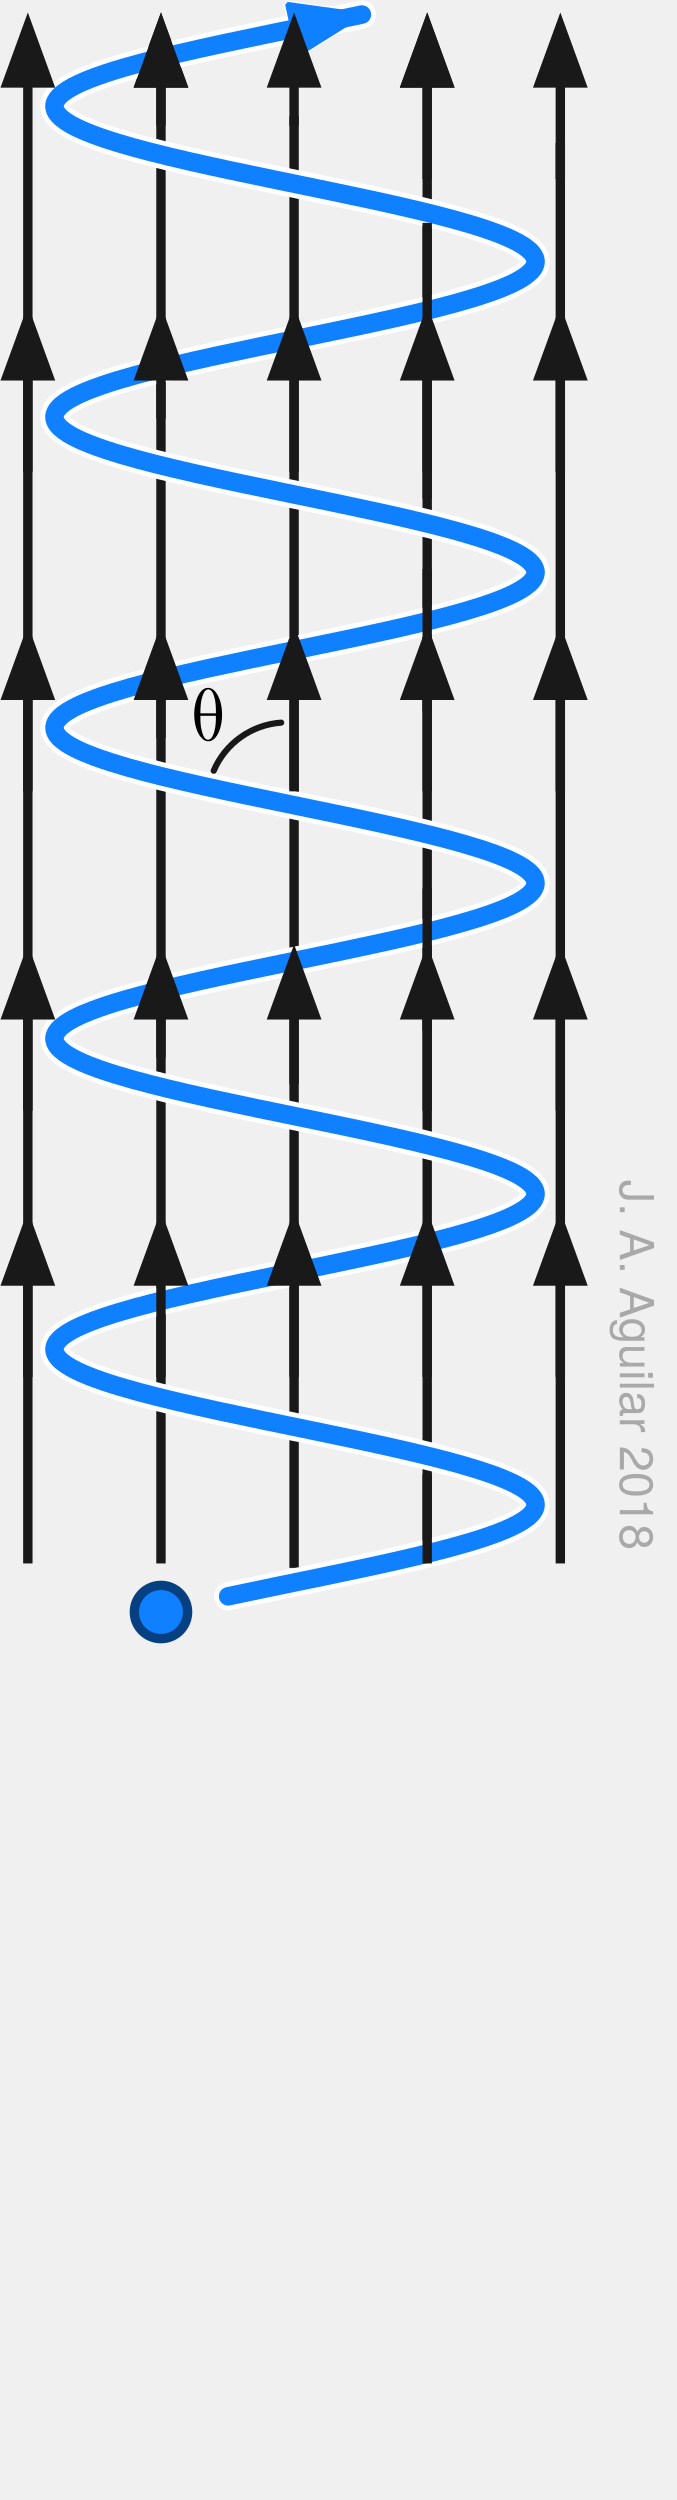
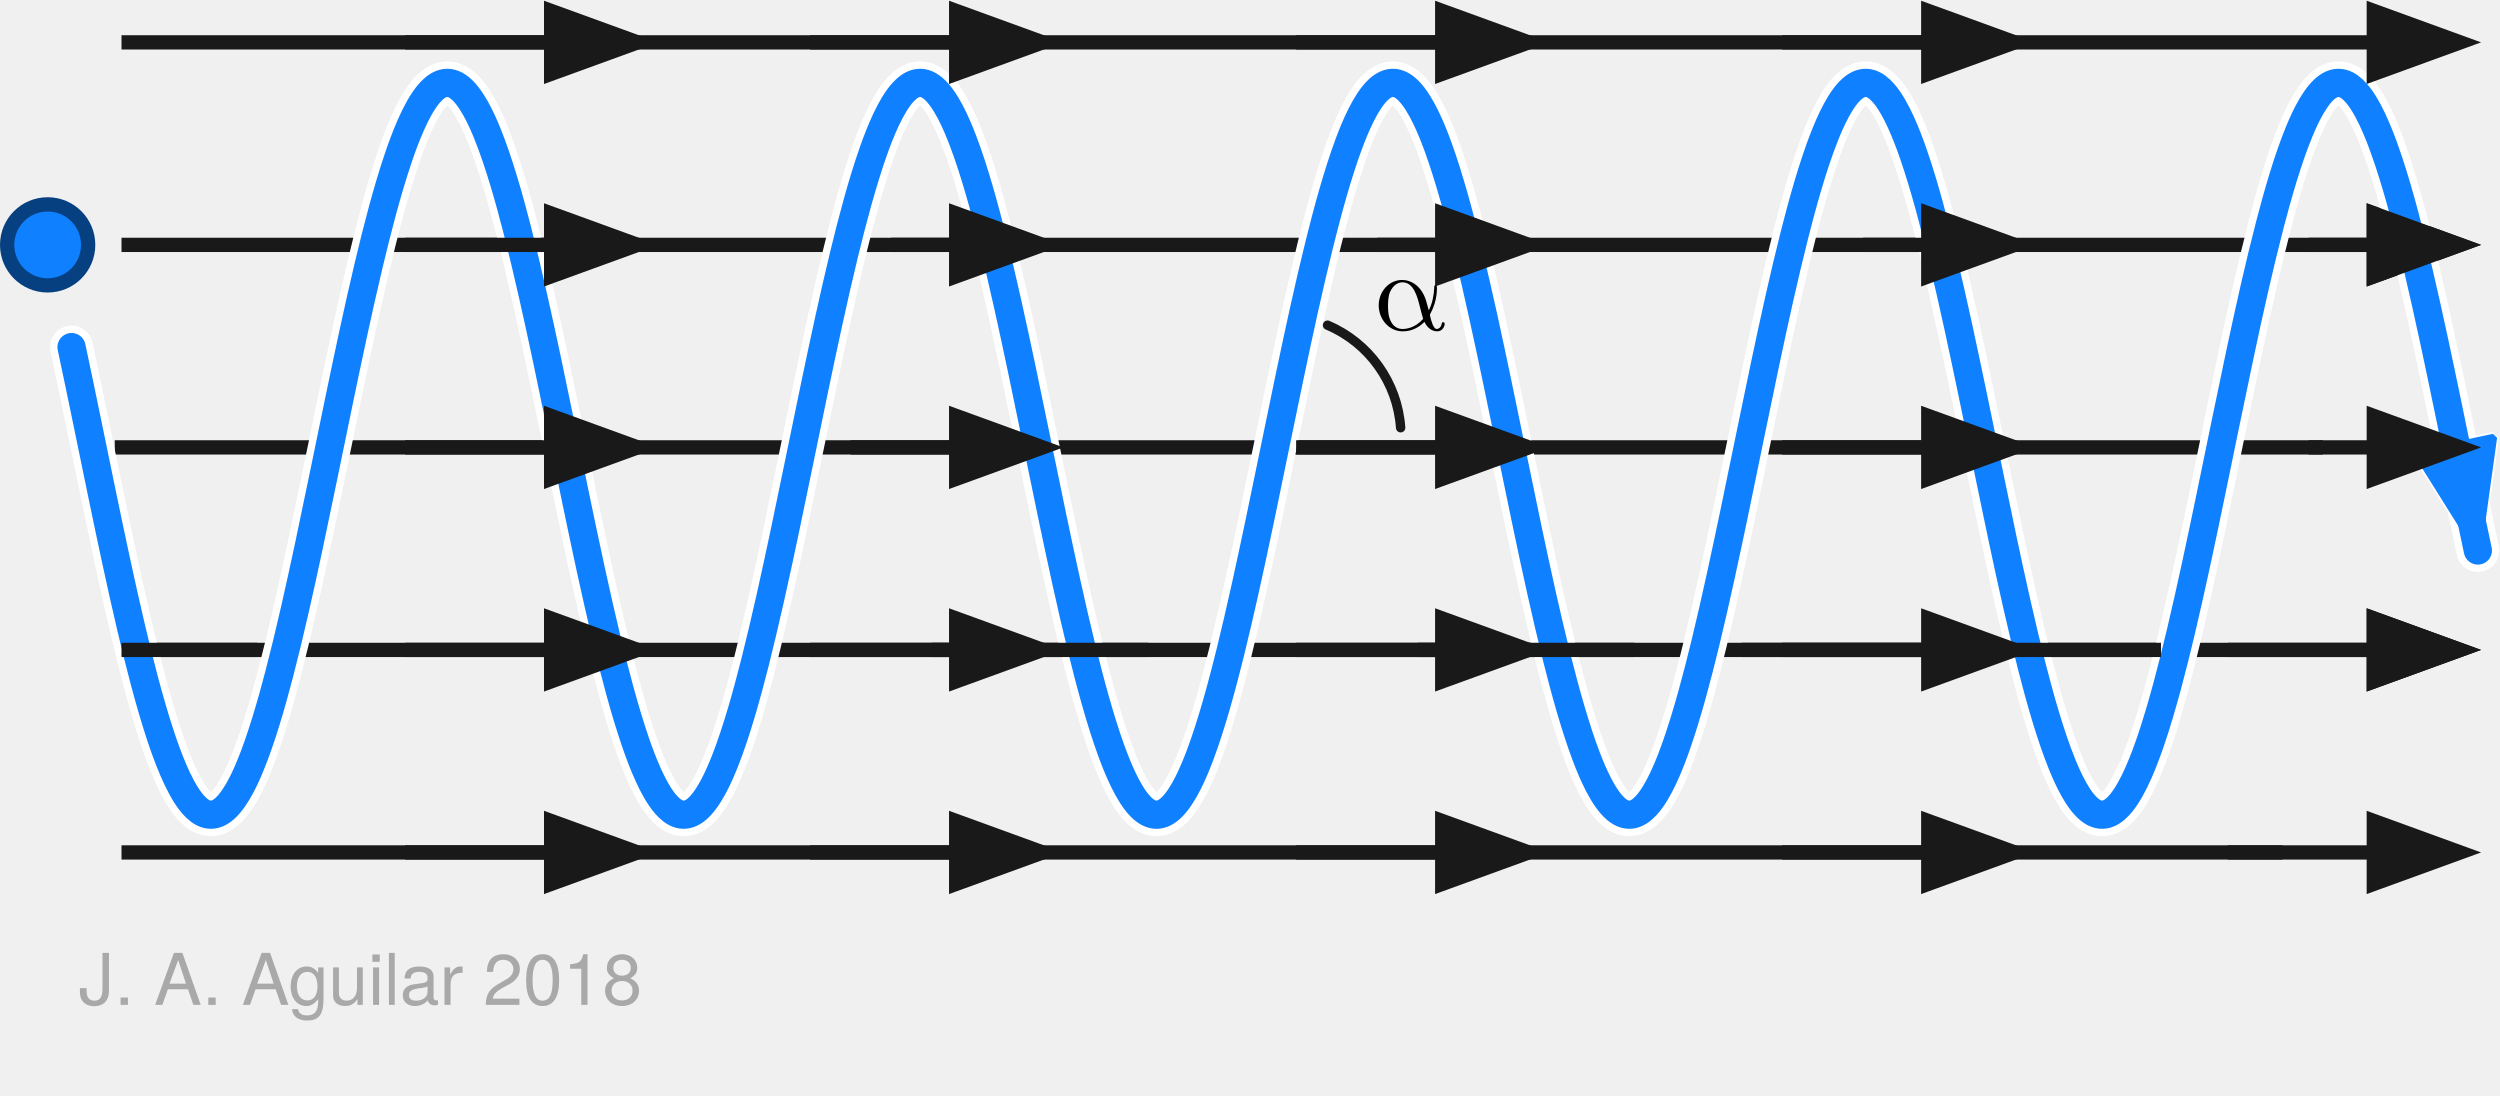
- <svg xmlns="http://www.w3.org/2000/svg" version="1.1" width="71.996" height="266.172" viewBox="0, 0, 71.996, 266.172" preserveAspectRatio="none" id="svg2">
-   <defs id="defs_20B3D85C">
+ <svg xmlns="http://www.w3.org/2000/svg" version="1.1" width="174.963" height="76.665" viewBox="0, 0, 174.963, 76.665" preserveAspectRatio="none" id="svg2">
+   <defs id="defs_AA806EFB">
    <marker orient="auto" refX="0.0" refY="0.0" id="86F96C7C_end_arrow" style="overflow:visible" markerUnits="userSpaceOnUse">
      <path id="86F96C7C_end_arrow_path" style="fill:#191919;fill-opacity:1;stroke:#191919;stroke-opacity:1;fill-rule:nonzero;stroke-linecap:square;stroke-linejoin:miter;stroke-width:0.25;stroke-miterlimit:10" d="M5.53,0 L-1.988,2.736 L-1.988,-2.736 z" />
    </marker>
    <marker orient="auto" refX="0.0" refY="0.0" id="5B24B96A_start_arrow" style="overflow:visible" markerUnits="userSpaceOnUse">
      <path id="5B24B96A_start_arrow_path" style="fill:#FFFFFF;fill-opacity:1;stroke:#FFFFFF;stroke-opacity:1;fill-rule:nonzero;stroke-linecap:round;stroke-linejoin:bevel;stroke-width:0.75" d="M0,0 L7.518,-2.736 L7.518,2.736 z" />
    </marker>
    <marker orient="auto" refX="0.0" refY="0.0" id="1FC4676C_start_arrow" style="overflow:visible" markerUnits="userSpaceOnUse">
      <path id="1FC4676C_start_arrow_path" style="fill:#0F80FF;fill-opacity:1;stroke:#0F80FF;stroke-opacity:1;fill-rule:nonzero;stroke-linecap:round;stroke-linejoin:bevel;stroke-width:0.494" d="M0,0 L7.518,-2.736 L7.518,2.736 z" />
    </marker>
  </defs>
  <g id="layer_Paper" style="fill:#000000;fill-opacity:1;stroke:#000000;stroke-opacity:1;fill-rule:nonzero;stroke-linecap:square;stroke-linejoin:miter;stroke-width:1;stroke-miterlimit:10">
-     <line style="fill:none;stroke:#191919;marker-end:url(#86F96C7C_end_arrow)" id="86F96C7C" x1="45.484" y1="165.959" x2="45.484" y2="7.219" />
-     <line style="fill:none;stroke:#191919;marker-end:url(#86F96C7C_end_arrow)" id="A232CB7C" x1="17.138" y1="165.959" x2="17.138" y2="7.219" />
-     <line style="fill:none;stroke:#191919" id="2960766C" x1="31.311" y1="166.431" x2="31.311" y2="12.889" />
-     <path style="fill:none;stroke:#FFFFFF;stroke-linecap:round;stroke-linejoin:bevel;stroke-width:3;marker-start:url(#5B24B96A_start_arrow)" id="5B24B96A" d="M38.527,1.55 C35.288,2.243 31.761,2.958 28.517,3.629 C25.424,4.269 22.027,4.985 18.952,5.708 C16.525,6.279 13.672,7.001 11.304,7.787 C9.941,8.24 7.908,8.984 6.749,9.866 C6.09,10.369 5.48,11.084 5.988,11.946 C6.537,12.876 8.204,13.635 9.139,14.025 C11.101,14.842 13.661,15.569 15.715,16.104 C18.58,16.849 21.812,17.566 24.707,18.183 C27.951,18.874 31.481,19.588 34.729,20.262 C37.804,20.9 41.186,21.615 44.241,22.341 C46.63,22.909 49.452,23.631 51.778,24.42 C53.092,24.866 55.086,25.611 56.182,26.499 C56.848,27.04 57.333,27.746 56.774,28.578 C56.152,29.504 54.442,30.262 53.463,30.658 C51.452,31.471 48.858,32.198 46.759,32.737 C43.868,33.479 40.614,34.196 37.694,34.816 C34.427,35.509 30.932,36.215 27.662,36.895 C24.606,37.53 21.24,38.246 18.206,38.974 C15.856,39.538 13.065,40.261 10.781,41.053 C9.517,41.492 7.561,42.239 6.53,43.132 C5.859,43.714 5.507,44.412 6.107,45.211 C6.8,46.132 8.554,46.888 9.577,47.29 C11.636,48.1 14.264,48.826 16.406,49.37 C19.324,50.11 22.598,50.826 25.543,51.449 C28.824,52.142 32.3,52.843 35.583,53.528 C38.618,54.16 41.967,54.876 44.98,55.607 C47.29,56.167 50.049,56.89 52.29,57.686 C53.505,58.117 55.421,58.866 56.386,59.765 C57.06,60.392 57.273,61.084 56.64,61.844 C55.878,62.759 54.082,63.513 53.012,63.923 C50.906,64.729 48.245,65.455 46.06,66.002 C43.117,66.74 39.823,67.457 36.854,68.081 C33.561,68.775 30.105,69.472 26.81,70.161 C23.796,70.791 20.464,71.507 17.474,72.24 C15.205,72.796 12.478,73.52 10.282,74.319 C9.115,74.743 7.239,75.494 6.34,76.398 C5.671,77.07 5.6,77.759 6.255,78.477 C7.086,79.387 8.923,80.139 10.041,80.556 C12.192,81.359 14.887,82.083 17.114,82.635 C20.081,83.371 23.394,84.087 26.386,84.714 C29.691,85.407 33.127,86.1 36.432,86.793 C39.424,87.421 42.737,88.137 45.704,88.873 C47.931,89.425 50.626,90.149 52.777,90.952 C53.895,91.369 55.732,92.121 56.563,93.031 C57.218,93.748 57.147,94.437 56.478,95.11 C55.579,96.014 53.703,96.765 52.536,97.189 C50.34,97.988 47.613,98.712 45.344,99.268 C42.354,100.001 39.022,100.717 36.008,101.347 C32.692,102.04 29.278,102.729 25.964,103.426 C22.995,104.051 19.701,104.768 16.758,105.505 C14.573,106.053 11.912,106.778 9.806,107.585 C8.736,107.994 6.94,108.748 6.178,109.664 C5.545,110.424 5.758,111.116 6.432,111.743 C7.397,112.642 9.313,113.39 10.528,113.822 C12.769,114.618 15.528,115.341 17.838,115.901 C20.851,116.632 24.2,117.348 27.235,117.98 C30.56,118.673 33.952,119.357 37.275,120.059 C40.22,120.681 43.494,121.398 46.412,122.138 C48.554,122.682 51.182,123.408 53.241,124.217 C54.264,124.62 56.018,125.376 56.711,126.297 C57.311,127.095 56.959,127.793 56.288,128.376 C55.257,129.269 53.301,130.016 52.037,130.455 C49.753,131.247 46.962,131.97 44.612,132.534 C41.578,133.262 38.212,133.978 35.156,134.613 C31.822,135.306 28.454,135.986 25.124,136.692 C22.204,137.312 18.95,138.028 16.059,138.771 C13.96,139.31 11.366,140.037 9.355,140.85 C8.377,141.246 6.666,142.004 6.044,142.929 C5.485,143.762 5.97,144.468 6.636,145.009 C7.732,145.897 9.726,146.642 11.04,147.088 C13.366,147.877 16.188,148.599 18.577,149.167 C21.632,149.893 25.014,150.608 28.089,151.246 C31.337,151.919 34.867,152.634 38.111,153.325 C41.006,153.942 44.238,154.659 47.103,155.404 C49.157,155.939 51.717,156.666 53.679,157.483 C54.614,157.872 56.281,158.632 56.83,159.562 C57.338,160.424 56.728,161.139 56.069,161.641 C54.91,162.524 52.877,163.268 51.514,163.72 C49.146,164.507 46.293,165.228 43.866,165.8 C40.791,166.523 37.394,167.239 34.301,167.879 C31.057,168.55 27.53,169.264 24.291,169.958" />
    <path id="C8781BDA_join" d="" />
-     <line style="fill:none;stroke:#191919;marker-end:url(#86F96C7C_end_arrow)" id="33CA866C" x1="2.965" y1="165.959" x2="2.965" y2="7.219" />
-     <line style="fill:none;stroke:#191919" id="25F8A66C" x1="59.658" y1="165.959" x2="59.658" y2="15.723" />
-     <path style="fill:none;stroke:#0F80FF;stroke-linecap:round;stroke-linejoin:bevel;stroke-width:1.974;marker-start:url(#1FC4676C_start_arrow)" id="1FC4676C" d="M38.527,1.55 C35.288,2.243 31.761,2.958 28.517,3.629 C25.424,4.269 22.027,4.985 18.952,5.708 C16.525,6.279 13.672,7.001 11.304,7.787 C9.941,8.24 7.908,8.984 6.749,9.866 C6.09,10.369 5.48,11.084 5.988,11.946 C6.537,12.876 8.204,13.635 9.139,14.025 C11.101,14.842 13.661,15.569 15.715,16.104 C18.58,16.849 21.812,17.566 24.707,18.183 C27.951,18.874 31.481,19.588 34.729,20.262 C37.804,20.9 41.186,21.615 44.241,22.341 C46.63,22.909 49.452,23.631 51.778,24.42 C53.092,24.866 55.086,25.611 56.182,26.499 C56.848,27.04 57.333,27.746 56.774,28.578 C56.152,29.504 54.442,30.262 53.463,30.658 C51.452,31.471 48.858,32.198 46.759,32.737 C43.868,33.479 40.614,34.196 37.694,34.816 C34.427,35.509 30.932,36.215 27.662,36.895 C24.606,37.53 21.24,38.246 18.206,38.974 C15.856,39.538 13.065,40.261 10.781,41.053 C9.517,41.492 7.561,42.239 6.53,43.132 C5.859,43.714 5.507,44.412 6.107,45.211 C6.8,46.132 8.554,46.888 9.577,47.29 C11.636,48.1 14.264,48.826 16.406,49.37 C19.324,50.11 22.598,50.826 25.543,51.449 C28.824,52.142 32.3,52.843 35.583,53.528 C38.618,54.16 41.967,54.876 44.98,55.607 C47.29,56.167 50.049,56.89 52.29,57.686 C53.505,58.117 55.421,58.866 56.386,59.765 C57.06,60.392 57.273,61.084 56.64,61.844 C55.878,62.759 54.082,63.513 53.012,63.923 C50.906,64.729 48.245,65.455 46.06,66.002 C43.117,66.74 39.823,67.457 36.854,68.081 C33.561,68.775 30.105,69.472 26.81,70.161 C23.796,70.791 20.464,71.507 17.474,72.24 C15.205,72.796 12.478,73.52 10.282,74.319 C9.115,74.743 7.239,75.494 6.34,76.398 C5.671,77.07 5.6,77.759 6.255,78.477 C7.086,79.387 8.923,80.139 10.041,80.556 C12.192,81.359 14.887,82.083 17.114,82.635 C20.081,83.371 23.394,84.087 26.386,84.714 C29.691,85.407 33.127,86.1 36.432,86.793 C39.424,87.421 42.737,88.137 45.704,88.873 C47.931,89.425 50.626,90.149 52.777,90.952 C53.895,91.369 55.732,92.121 56.563,93.031 C57.218,93.748 57.147,94.437 56.478,95.11 C55.579,96.014 53.703,96.765 52.536,97.189 C50.34,97.988 47.613,98.712 45.344,99.268 C42.354,100.001 39.022,100.717 36.008,101.347 C32.692,102.04 29.278,102.729 25.964,103.426 C22.995,104.051 19.701,104.768 16.758,105.505 C14.573,106.053 11.912,106.778 9.806,107.585 C8.736,107.994 6.94,108.748 6.178,109.664 C5.545,110.424 5.758,111.116 6.432,111.743 C7.397,112.642 9.313,113.39 10.528,113.822 C12.769,114.618 15.528,115.341 17.838,115.901 C20.851,116.632 24.2,117.348 27.235,117.98 C30.56,118.673 33.952,119.357 37.275,120.059 C40.22,120.681 43.494,121.398 46.412,122.138 C48.554,122.682 51.182,123.408 53.241,124.217 C54.264,124.62 56.018,125.376 56.711,126.297 C57.311,127.095 56.959,127.793 56.288,128.376 C55.257,129.269 53.301,130.016 52.037,130.455 C49.753,131.247 46.962,131.97 44.612,132.534 C41.578,133.262 38.212,133.978 35.156,134.613 C31.822,135.306 28.454,135.986 25.124,136.692 C22.204,137.312 18.95,138.028 16.059,138.771 C13.96,139.31 11.366,140.037 9.355,140.85 C8.377,141.246 6.666,142.004 6.044,142.929 C5.485,143.762 5.97,144.468 6.636,145.009 C7.732,145.897 9.726,146.642 11.04,147.088 C13.366,147.877 16.188,148.599 18.577,149.167 C21.632,149.893 25.014,150.608 28.089,151.246 C31.337,151.919 34.867,152.634 38.111,153.325 C41.006,153.942 44.238,154.659 47.103,155.404 C49.157,155.939 51.717,156.666 53.679,157.483 C54.614,157.872 56.281,158.632 56.83,159.562 C57.338,160.424 56.728,161.139 56.069,161.641 C54.91,162.524 52.877,163.268 51.514,163.72 C49.146,164.507 46.293,165.228 43.866,165.8 C40.791,166.523 37.394,167.239 34.301,167.879 C31.057,168.55 27.53,169.264 24.291,169.958" />
-     <line style="fill:none;stroke:#191919;marker-end:url(#86F96C7C_end_arrow)" id="81837C6C" x1="31.311" y1="12.889" x2="31.311" y2="7.219" />
-     <line style="fill:none;stroke:#191919;marker-end:url(#86F96C7C_end_arrow)" id="8905BE6C" x1="59.658" y1="18.558" x2="59.658" y2="7.219" />
-     <line style="fill:none;stroke:#191919;marker-end:url(#86F96C7C_end_arrow)" id="C6165F6C" x1="31.311" y1="49.739" x2="31.311" y2="38.4" />
-     <line style="fill:none;stroke:#191919;marker-end:url(#86F96C7C_end_arrow)" id="13B7BF6C" x1="59.658" y1="49.739" x2="59.658" y2="38.4" />
-     <line style="fill:none;stroke:#191919;marker-end:url(#86F96C7C_end_arrow)" id="8204107C" x1="2.965" y1="49.739" x2="2.965" y2="38.4" />
-     <line style="fill:none;stroke:#191919;marker-end:url(#86F96C7C_end_arrow)" id="CCD6717C" x1="31.311" y1="83.755" x2="31.311" y2="72.416" />
-     <line style="fill:none;stroke:#191919;marker-end:url(#86F96C7C_end_arrow)" id="ECD6717C" x1="59.658" y1="83.755" x2="59.658" y2="72.416" />
-     <line style="fill:none;stroke:#191919;marker-end:url(#86F96C7C_end_arrow)" id="0DD6717C" x1="2.965" y1="83.755" x2="2.965" y2="72.416" />
-     <line style="fill:none;stroke:#191919;marker-end:url(#86F96C7C_end_arrow)" id="C203227C" x1="31.311" y1="114.936" x2="31.311" y2="106.432" />
-     <line style="fill:none;stroke:#191919;marker-end:url(#86F96C7C_end_arrow)" id="D203227C" x1="59.658" y1="117.77" x2="59.658" y2="106.432" />
-     <line style="fill:none;stroke:#191919;marker-end:url(#86F96C7C_end_arrow)" id="F203227C" x1="2.965" y1="117.77" x2="2.965" y2="106.432" />
-     <line style="fill:none;stroke:#191919;marker-end:url(#86F96C7C_end_arrow)" id="A8A7627C" x1="31.311" y1="146.117" x2="31.311" y2="134.778" />
-     <line style="fill:none;stroke:#191919;marker-end:url(#86F96C7C_end_arrow)" id="E8A7627C" x1="59.658" y1="146.117" x2="59.658" y2="134.778" />
-     <line style="fill:none;stroke:#191919;marker-end:url(#86F96C7C_end_arrow)" id="09A7627C" x1="2.965" y1="146.117" x2="2.965" y2="134.778" />
-     <circle style="fill:#0F80FF;stroke:#074080" id="F4E2757C" cx="17.138" cy="171.629" r="2.835" />
-     <line style="fill:none;stroke:#191919;marker-end:url(#86F96C7C_end_arrow)" id="B232CB7C" x1="17.138" y1="44.07" x2="17.138" y2="38.4" />
-     <line style="fill:none;stroke:#191919;marker-end:url(#86F96C7C_end_arrow)" id="C232CB7C" x1="17.138" y1="78.085" x2="17.138" y2="72.416" />
-     <line style="fill:none;stroke:#191919;marker-end:url(#86F96C7C_end_arrow)" id="D232CB7C" x1="17.138" y1="112.101" x2="17.138" y2="106.432" />
-     <line style="fill:none;stroke:#191919;marker-end:url(#86F96C7C_end_arrow)" id="E232CB7C" x1="17.138" y1="146.117" x2="17.138" y2="134.778" />
-     <line style="fill:none;stroke:#191919;marker-end:url(#86F96C7C_end_arrow)" id="A6F96C7C" x1="45.484" y1="49.739" x2="45.484" y2="38.4" />
-     <line style="fill:none;stroke:#191919;marker-end:url(#86F96C7C_end_arrow)" id="B6F96C7C" x1="45.484" y1="83.755" x2="45.484" y2="72.416" />
-     <line style="fill:none;stroke:#191919;marker-end:url(#86F96C7C_end_arrow)" id="C6F96C7C" x1="45.484" y1="117.77" x2="45.484" y2="106.432" />
-     <line style="fill:none;stroke:#191919;marker-end:url(#86F96C7C_end_arrow)" id="D6F96C7C" x1="45.484" y1="146.117" x2="45.484" y2="134.778" />
-     <line style="fill:none;stroke:#191919;marker-end:url(#86F96C7C_end_arrow)" id="39D7408C" x1="17.138" y1="12.889" x2="17.138" y2="7.219" />
-     <path style="fill:none;stroke:#191919;stroke-linecap:round;stroke-width:0.658" id="03D1328C" d="M29.935,76.939 C26.772,77.162 24,79.138 22.757,82.055" />
-     <text id="DE49B38C" style="stroke:none" font-family="Cambria Math" font-size="12" font-weight="normal" font-style="normal" transform="matrix(0.6634913,0,0,0.6634913,5.689388,24.07436)">
-       <tspan x="21.907" y="82.542">θ</tspan>
+     <line style="fill:none;stroke:#191919;marker-end:url(#86F96C7C_end_arrow)" id="86F96C7C" x1="9.004" y1="45.484" x2="167.744" y2="45.484" />
+     <line style="fill:none;stroke:#191919;marker-end:url(#86F96C7C_end_arrow)" id="A232CB7C" x1="9.004" y1="17.138" x2="167.744" y2="17.138" />
+     <line style="fill:none;stroke:#191919" id="2960766C" x1="8.532" y1="31.311" x2="162.075" y2="31.311" />
+     <path style="fill:none;stroke:#FFFFFF;stroke-linecap:round;stroke-linejoin:bevel;stroke-width:3;marker-start:url(#5B24B96A_start_arrow)" id="5B24B96A" d="M173.413,38.527 C172.72,35.288 172.006,31.761 171.334,28.517 C170.694,25.424 169.979,22.027 169.255,18.952 C168.684,16.525 167.962,13.672 167.176,11.304 C166.723,9.941 165.98,7.908 165.097,6.749 C164.594,6.09 163.88,5.48 163.018,5.988 C162.087,6.537 161.328,8.204 160.939,9.139 C160.121,11.101 159.394,13.661 158.86,15.715 C158.114,18.58 157.397,21.812 156.781,24.707 C156.089,27.951 155.375,31.481 154.701,34.729 C154.064,37.804 153.348,41.186 152.622,44.241 C152.055,46.63 151.332,49.452 150.543,51.778 C150.097,53.092 149.352,55.086 148.464,56.182 C147.924,56.848 147.218,57.333 146.385,56.774 C145.459,56.152 144.702,54.442 144.306,53.463 C143.492,51.452 142.766,48.858 142.227,46.759 C141.484,43.868 140.767,40.614 140.148,37.694 C139.455,34.427 138.748,30.932 138.069,27.662 C137.433,24.606 136.718,21.24 135.989,18.206 C135.426,15.856 134.703,13.065 133.91,10.781 C133.472,9.517 132.725,7.561 131.831,6.53 C131.249,5.859 130.551,5.507 129.752,6.107 C128.831,6.8 128.076,8.554 127.673,9.577 C126.863,11.636 126.137,14.264 125.594,16.406 C124.854,19.324 124.137,22.598 123.515,25.543 C122.822,28.824 122.12,32.3 121.436,35.583 C120.803,38.618 120.087,41.967 119.357,44.98 C118.797,47.29 118.073,50.049 117.277,52.29 C116.846,53.505 116.097,55.421 115.198,56.386 C114.572,57.06 113.879,57.273 113.119,56.64 C112.204,55.878 111.45,54.082 111.04,53.012 C110.234,50.906 109.509,48.245 108.961,46.06 C108.223,43.117 107.507,39.823 106.882,36.854 C106.189,33.561 105.491,30.105 104.803,26.81 C104.173,23.796 103.457,20.464 102.724,17.474 C102.168,15.205 101.444,12.478 100.645,10.282 C100.22,9.115 99.47,7.239 98.565,6.34 C97.893,5.671 97.204,5.6 96.486,6.255 C95.577,7.086 94.824,8.923 94.407,10.041 C93.605,12.192 92.88,14.887 92.328,17.114 C91.593,20.081 90.876,23.394 90.249,26.386 C89.556,29.691 88.863,33.127 88.17,36.432 C87.542,39.424 86.826,42.737 86.091,45.704 C85.539,47.931 84.814,50.626 84.012,52.777 C83.595,53.895 82.842,55.732 81.933,56.563 C81.215,57.218 80.526,57.147 79.853,56.478 C78.949,55.579 78.199,53.703 77.774,52.536 C76.975,50.34 76.251,47.613 75.695,45.344 C74.962,42.354 74.246,39.022 73.616,36.008 C72.923,32.692 72.234,29.278 71.537,25.964 C70.912,22.995 70.196,19.701 69.458,16.758 C68.91,14.573 68.185,11.912 67.379,9.806 C66.969,8.736 66.215,6.94 65.3,6.178 C64.539,5.545 63.847,5.758 63.221,6.432 C62.322,7.397 61.573,9.313 61.142,10.528 C60.346,12.769 59.622,15.528 59.062,17.838 C58.332,20.851 57.616,24.2 56.983,27.235 C56.29,30.56 55.606,33.952 54.904,37.275 C54.282,40.22 53.565,43.494 52.825,46.412 C52.282,48.554 51.556,51.182 50.746,53.241 C50.343,54.264 49.587,56.018 48.667,56.711 C47.868,57.311 47.17,56.959 46.588,56.288 C45.694,55.257 44.947,53.301 44.509,52.037 C43.716,49.753 42.993,46.962 42.43,44.612 C41.701,41.578 40.986,38.212 40.35,35.156 C39.657,31.822 38.978,28.454 38.271,25.124 C37.652,22.204 36.935,18.95 36.192,16.059 C35.653,13.96 34.927,11.366 34.113,9.355 C33.717,8.377 32.96,6.666 32.034,6.044 C31.201,5.485 30.495,5.97 29.955,6.636 C29.067,7.732 28.322,9.726 27.876,11.04 C27.087,13.366 26.364,16.188 25.797,18.577 C25.071,21.632 24.355,25.014 23.718,28.089 C23.044,31.337 22.33,34.867 21.638,38.111 C21.022,41.006 20.305,44.238 19.559,47.103 C19.025,49.157 18.298,51.717 17.48,53.679 C17.091,54.614 16.332,56.281 15.401,56.83 C14.539,57.338 13.825,56.728 13.322,56.069 C12.439,54.91 11.696,52.877 11.243,51.514 C10.457,49.146 9.735,46.293 9.164,43.866 C8.44,40.791 7.725,37.394 7.085,34.301 C6.413,31.057 5.699,27.53 5.006,24.291" />
+     <line style="fill:none;stroke:#191919;marker-end:url(#86F96C7C_end_arrow)" id="33CA866C" x1="9.004" y1="2.965" x2="167.744" y2="2.965" />
+     <line style="fill:none;stroke:#191919" id="25F8A66C" x1="9.004" y1="59.658" x2="159.24" y2="59.658" />
+     <path style="fill:none;stroke:#0F80FF;stroke-linecap:round;stroke-linejoin:bevel;stroke-width:1.974;marker-start:url(#1FC4676C_start_arrow)" id="1FC4676C" d="M173.413,38.527 C172.72,35.288 172.006,31.761 171.334,28.517 C170.694,25.424 169.979,22.027 169.255,18.952 C168.684,16.525 167.962,13.672 167.176,11.304 C166.723,9.941 165.98,7.908 165.097,6.749 C164.594,6.09 163.88,5.48 163.018,5.988 C162.087,6.537 161.328,8.204 160.939,9.139 C160.121,11.101 159.394,13.661 158.86,15.715 C158.114,18.58 157.397,21.812 156.781,24.707 C156.089,27.951 155.375,31.481 154.701,34.729 C154.064,37.804 153.348,41.186 152.622,44.241 C152.055,46.63 151.332,49.452 150.543,51.778 C150.097,53.092 149.352,55.086 148.464,56.182 C147.924,56.848 147.218,57.333 146.385,56.774 C145.459,56.152 144.702,54.442 144.306,53.463 C143.492,51.452 142.766,48.858 142.227,46.759 C141.484,43.868 140.767,40.614 140.148,37.694 C139.455,34.427 138.748,30.932 138.069,27.662 C137.433,24.606 136.718,21.24 135.989,18.206 C135.426,15.856 134.703,13.065 133.91,10.781 C133.472,9.517 132.725,7.561 131.831,6.53 C131.249,5.859 130.551,5.507 129.752,6.107 C128.831,6.8 128.076,8.554 127.673,9.577 C126.863,11.636 126.137,14.264 125.594,16.406 C124.854,19.324 124.137,22.598 123.515,25.543 C122.822,28.824 122.12,32.3 121.436,35.583 C120.803,38.618 120.087,41.967 119.357,44.98 C118.797,47.29 118.073,50.049 117.277,52.29 C116.846,53.505 116.097,55.421 115.198,56.386 C114.572,57.06 113.879,57.273 113.119,56.64 C112.204,55.878 111.45,54.082 111.04,53.012 C110.234,50.906 109.509,48.245 108.961,46.06 C108.223,43.117 107.507,39.823 106.882,36.854 C106.189,33.561 105.491,30.105 104.803,26.81 C104.173,23.796 103.457,20.464 102.724,17.474 C102.168,15.205 101.444,12.478 100.645,10.282 C100.22,9.115 99.47,7.239 98.565,6.34 C97.893,5.671 97.204,5.6 96.486,6.255 C95.577,7.086 94.824,8.923 94.407,10.041 C93.605,12.192 92.88,14.887 92.328,17.114 C91.593,20.081 90.876,23.394 90.249,26.386 C89.556,29.691 88.863,33.127 88.17,36.432 C87.542,39.424 86.826,42.737 86.091,45.704 C85.539,47.931 84.814,50.626 84.012,52.777 C83.595,53.895 82.842,55.732 81.933,56.563 C81.215,57.218 80.526,57.147 79.853,56.478 C78.949,55.579 78.199,53.703 77.774,52.536 C76.975,50.34 76.251,47.613 75.695,45.344 C74.962,42.354 74.246,39.022 73.616,36.008 C72.923,32.692 72.234,29.278 71.537,25.964 C70.912,22.995 70.196,19.701 69.458,16.758 C68.91,14.573 68.185,11.912 67.379,9.806 C66.969,8.736 66.215,6.94 65.3,6.178 C64.539,5.545 63.847,5.758 63.221,6.432 C62.322,7.397 61.573,9.313 61.142,10.528 C60.346,12.769 59.622,15.528 59.062,17.838 C58.332,20.851 57.616,24.2 56.983,27.235 C56.29,30.56 55.606,33.952 54.904,37.275 C54.282,40.22 53.565,43.494 52.825,46.412 C52.282,48.554 51.556,51.182 50.746,53.241 C50.343,54.264 49.587,56.018 48.667,56.711 C47.868,57.311 47.17,56.959 46.588,56.288 C45.694,55.257 44.947,53.301 44.509,52.037 C43.716,49.753 42.993,46.962 42.43,44.612 C41.701,41.578 40.986,38.212 40.35,35.156 C39.657,31.822 38.978,28.454 38.271,25.124 C37.652,22.204 36.935,18.95 36.192,16.059 C35.653,13.96 34.927,11.366 34.113,9.355 C33.717,8.377 32.96,6.666 32.034,6.044 C31.201,5.485 30.495,5.97 29.955,6.636 C29.067,7.732 28.322,9.726 27.876,11.04 C27.087,13.366 26.364,16.188 25.797,18.577 C25.071,21.632 24.355,25.014 23.718,28.089 C23.044,31.337 22.33,34.867 21.638,38.111 C21.022,41.006 20.305,44.238 19.559,47.103 C19.025,49.157 18.298,51.717 17.48,53.679 C17.091,54.614 16.332,56.281 15.401,56.83 C14.539,57.338 13.825,56.728 13.322,56.069 C12.439,54.91 11.696,52.877 11.243,51.514 C10.457,49.146 9.735,46.293 9.164,43.866 C8.44,40.791 7.725,37.394 7.085,34.301 C6.413,31.057 5.699,27.53 5.006,24.291" />
+     <line style="fill:none;stroke:#191919;marker-end:url(#86F96C7C_end_arrow)" id="81837C6C" x1="162.075" y1="31.311" x2="167.744" y2="31.311" />
+     <line style="fill:none;stroke:#191919;marker-end:url(#86F96C7C_end_arrow)" id="8905BE6C" x1="156.406" y1="59.658" x2="167.744" y2="59.658" />
+     <line style="fill:none;stroke:#191919;marker-end:url(#86F96C7C_end_arrow)" id="C6165F6C" x1="125.224" y1="31.311" x2="136.563" y2="31.311" />
+     <line style="fill:none;stroke:#191919;marker-end:url(#86F96C7C_end_arrow)" id="13B7BF6C" x1="125.224" y1="59.658" x2="136.563" y2="59.658" />
+     <line style="fill:none;stroke:#191919;marker-end:url(#86F96C7C_end_arrow)" id="8204107C" x1="125.224" y1="2.965" x2="136.563" y2="2.965" />
+     <line style="fill:none;stroke:#191919;marker-end:url(#86F96C7C_end_arrow)" id="CCD6717C" x1="91.209" y1="31.311" x2="102.547" y2="31.311" />
+     <line style="fill:none;stroke:#191919;marker-end:url(#86F96C7C_end_arrow)" id="ECD6717C" x1="91.209" y1="59.658" x2="102.547" y2="59.658" />
+     <line style="fill:none;stroke:#191919;marker-end:url(#86F96C7C_end_arrow)" id="0DD6717C" x1="91.209" y1="2.965" x2="102.547" y2="2.965" />
+     <line style="fill:none;stroke:#191919;marker-end:url(#86F96C7C_end_arrow)" id="C203227C" x1="60.028" y1="31.311" x2="68.531" y2="31.311" />
+     <line style="fill:none;stroke:#191919;marker-end:url(#86F96C7C_end_arrow)" id="D203227C" x1="57.193" y1="59.658" x2="68.531" y2="59.658" />
+     <line style="fill:none;stroke:#191919;marker-end:url(#86F96C7C_end_arrow)" id="F203227C" x1="57.193" y1="2.965" x2="68.531" y2="2.965" />
+     <line style="fill:none;stroke:#191919;marker-end:url(#86F96C7C_end_arrow)" id="A8A7627C" x1="28.846" y1="31.311" x2="40.185" y2="31.311" />
+     <line style="fill:none;stroke:#191919;marker-end:url(#86F96C7C_end_arrow)" id="E8A7627C" x1="28.846" y1="59.658" x2="40.185" y2="59.658" />
+     <line style="fill:none;stroke:#191919;marker-end:url(#86F96C7C_end_arrow)" id="09A7627C" x1="28.846" y1="2.965" x2="40.185" y2="2.965" />
+     <circle style="fill:#0F80FF;stroke:#074080" id="F4E2757C" cx="3.335" cy="17.138" r="2.835" />
+     <line style="fill:none;stroke:#191919;marker-end:url(#86F96C7C_end_arrow)" id="B232CB7C" x1="130.894" y1="17.138" x2="136.563" y2="17.138" />
+     <line style="fill:none;stroke:#191919;marker-end:url(#86F96C7C_end_arrow)" id="C232CB7C" x1="96.878" y1="17.138" x2="102.547" y2="17.138" />
+     <line style="fill:none;stroke:#191919;marker-end:url(#86F96C7C_end_arrow)" id="D232CB7C" x1="62.862" y1="17.138" x2="68.531" y2="17.138" />
+     <line style="fill:none;stroke:#191919;marker-end:url(#86F96C7C_end_arrow)" id="E232CB7C" x1="28.846" y1="17.138" x2="40.185" y2="17.138" />
+     <line style="fill:none;stroke:#191919;marker-end:url(#86F96C7C_end_arrow)" id="A6F96C7C" x1="125.224" y1="45.484" x2="136.563" y2="45.484" />
+     <line style="fill:none;stroke:#191919;marker-end:url(#86F96C7C_end_arrow)" id="B6F96C7C" x1="91.209" y1="45.484" x2="102.547" y2="45.484" />
+     <line style="fill:none;stroke:#191919;marker-end:url(#86F96C7C_end_arrow)" id="C6F96C7C" x1="57.193" y1="45.484" x2="68.531" y2="45.484" />
+     <line style="fill:none;stroke:#191919;marker-end:url(#86F96C7C_end_arrow)" id="D6F96C7C" x1="28.846" y1="45.484" x2="40.185" y2="45.484" />
+     <line style="fill:none;stroke:#191919;marker-end:url(#86F96C7C_end_arrow)" id="39D7408C" x1="162.075" y1="17.138" x2="167.744" y2="17.138" />
+     <path style="fill:none;stroke:#191919;stroke-linecap:round;stroke-width:0.658" id="03D1328C" d="M98.024,29.935 C97.801,26.772 95.826,24 92.908,22.757" />
+     <text id="DE49B38C" style="stroke:none" font-family="Cambria Math" font-size="12" font-weight="normal" font-style="normal" transform="matrix(0.6634913,-0,0,0.6634913,31.1986,5.31926)">
+       <tspan x="97.713" y="26.807">α</tspan>
    </text>
-     <line style="fill:none;stroke:#191919;marker-end:url(#86F96C7C_end_arrow)" id="492EC78C" x1="45.484" y1="18.558" x2="45.484" y2="7.219" />
-     <line style="fill:none;stroke:#191919" id="91020D8C" x1="45.484" y1="75.251" x2="45.484" y2="61.078" />
-     <line style="fill:none;stroke:#191919" id="62DA5D8C" x1="45.484" y1="52.574" x2="45.484" y2="24.227" />
-     <line style="fill:none;stroke:#191919" id="19E8FF8C" x1="45.484" y1="109.267" x2="45.484" y2="95.093" />
-     <line style="fill:none;stroke:#191919" id="47E3619C" x1="45.484" y1="165.959" x2="45.484" y2="157.456" />
-     <text id="80E8755C" style="fill:#A9A9A9;stroke:none" font-family="Helvetica Neue" font-size="5" font-weight="normal" font-style="normal" transform="matrix(0,1,-1,0,242.6249,143.1522)">
-       <tspan x="-17.547" y="176.629">J. A. Aguilar 2018</tspan>
+     <line style="fill:none;stroke:#191919;marker-end:url(#86F96C7C_end_arrow)" id="492EC78C" x1="156.406" y1="45.484" x2="167.744" y2="45.484" />
+     <line style="fill:none;stroke:#191919" id="91020D8C" x1="99.713" y1="45.484" x2="113.886" y2="45.484" />
+     <line style="fill:none;stroke:#191919" id="62DA5D8C" x1="122.39" y1="45.484" x2="150.736" y2="45.484" />
+     <line style="fill:none;stroke:#191919" id="19E8FF8C" x1="65.697" y1="45.484" x2="79.87" y2="45.484" />
+     <line style="fill:none;stroke:#191919" id="47E3619C" x1="9.004" y1="45.484" x2="17.508" y2="45.484" />
+     <text id="80E8755C" style="fill:#A9A9A9;stroke:none" font-family="Helvetica Neue" font-size="5" font-weight="normal" font-style="normal" transform="matrix(1,-0,0,1,-0,0)">
+       <tspan x="5.5" y="70.327">J. A. Aguilar 2018</tspan>
    </text>
  </g>
</svg>
